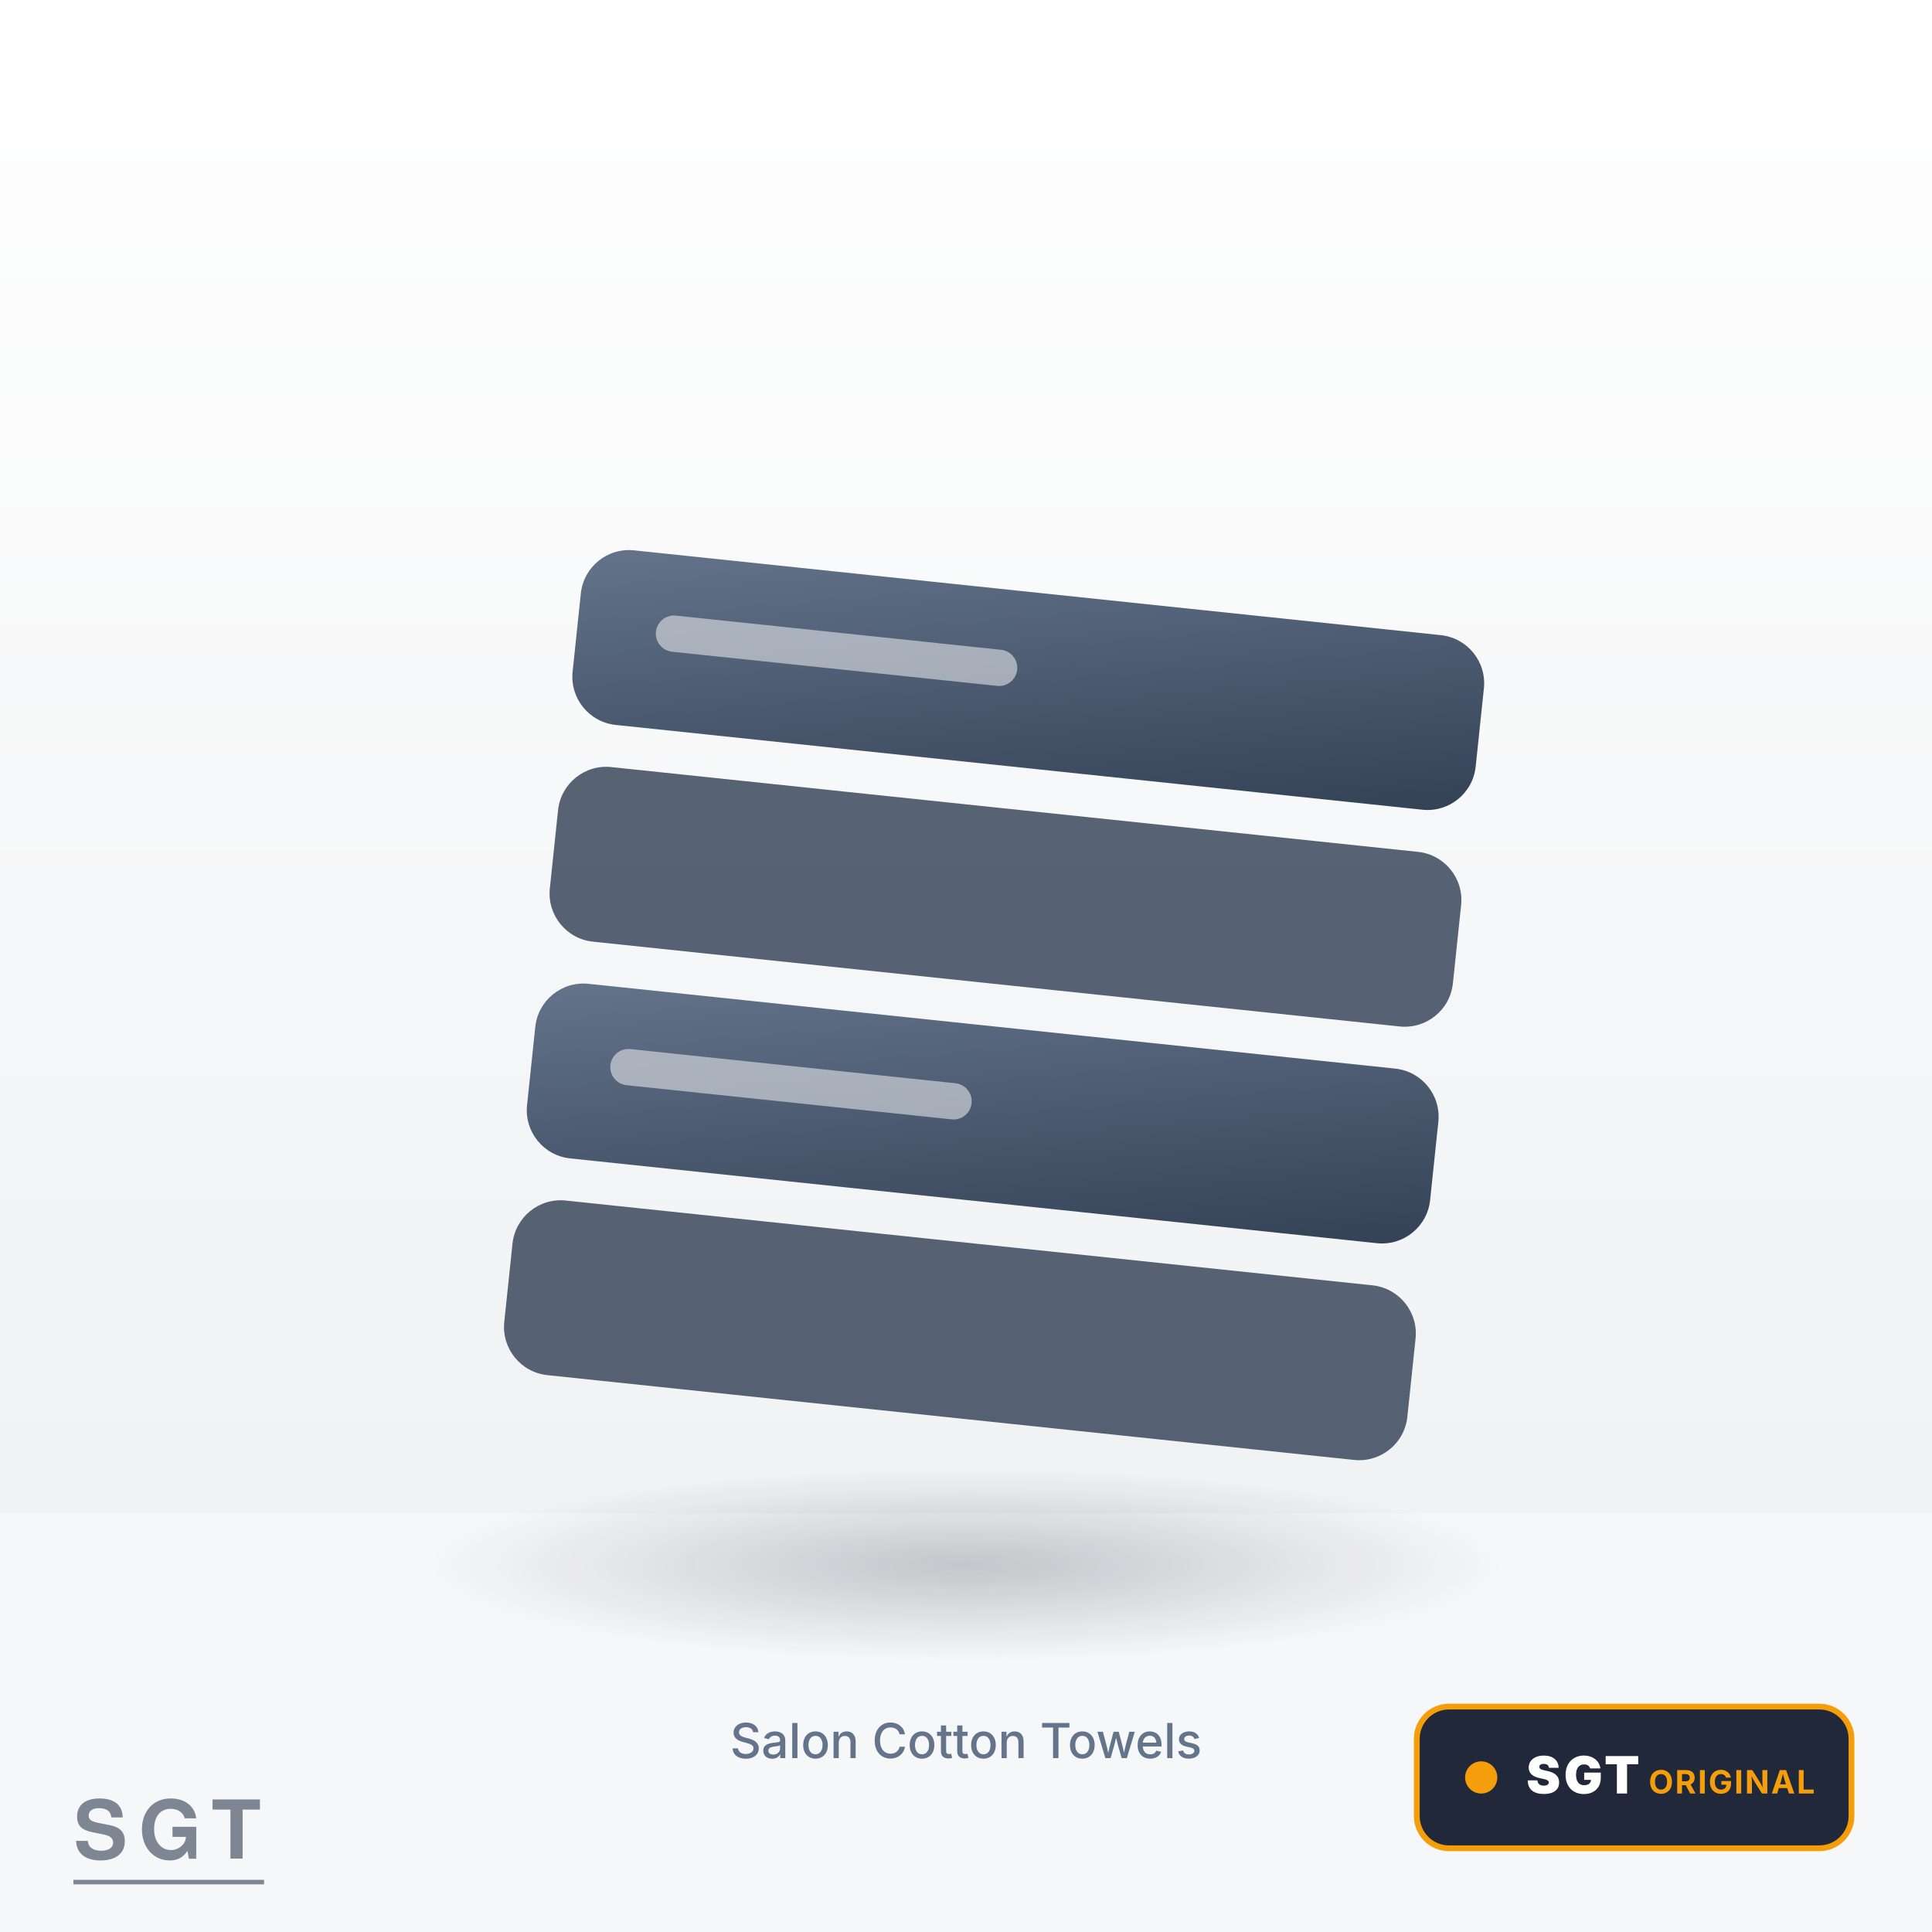
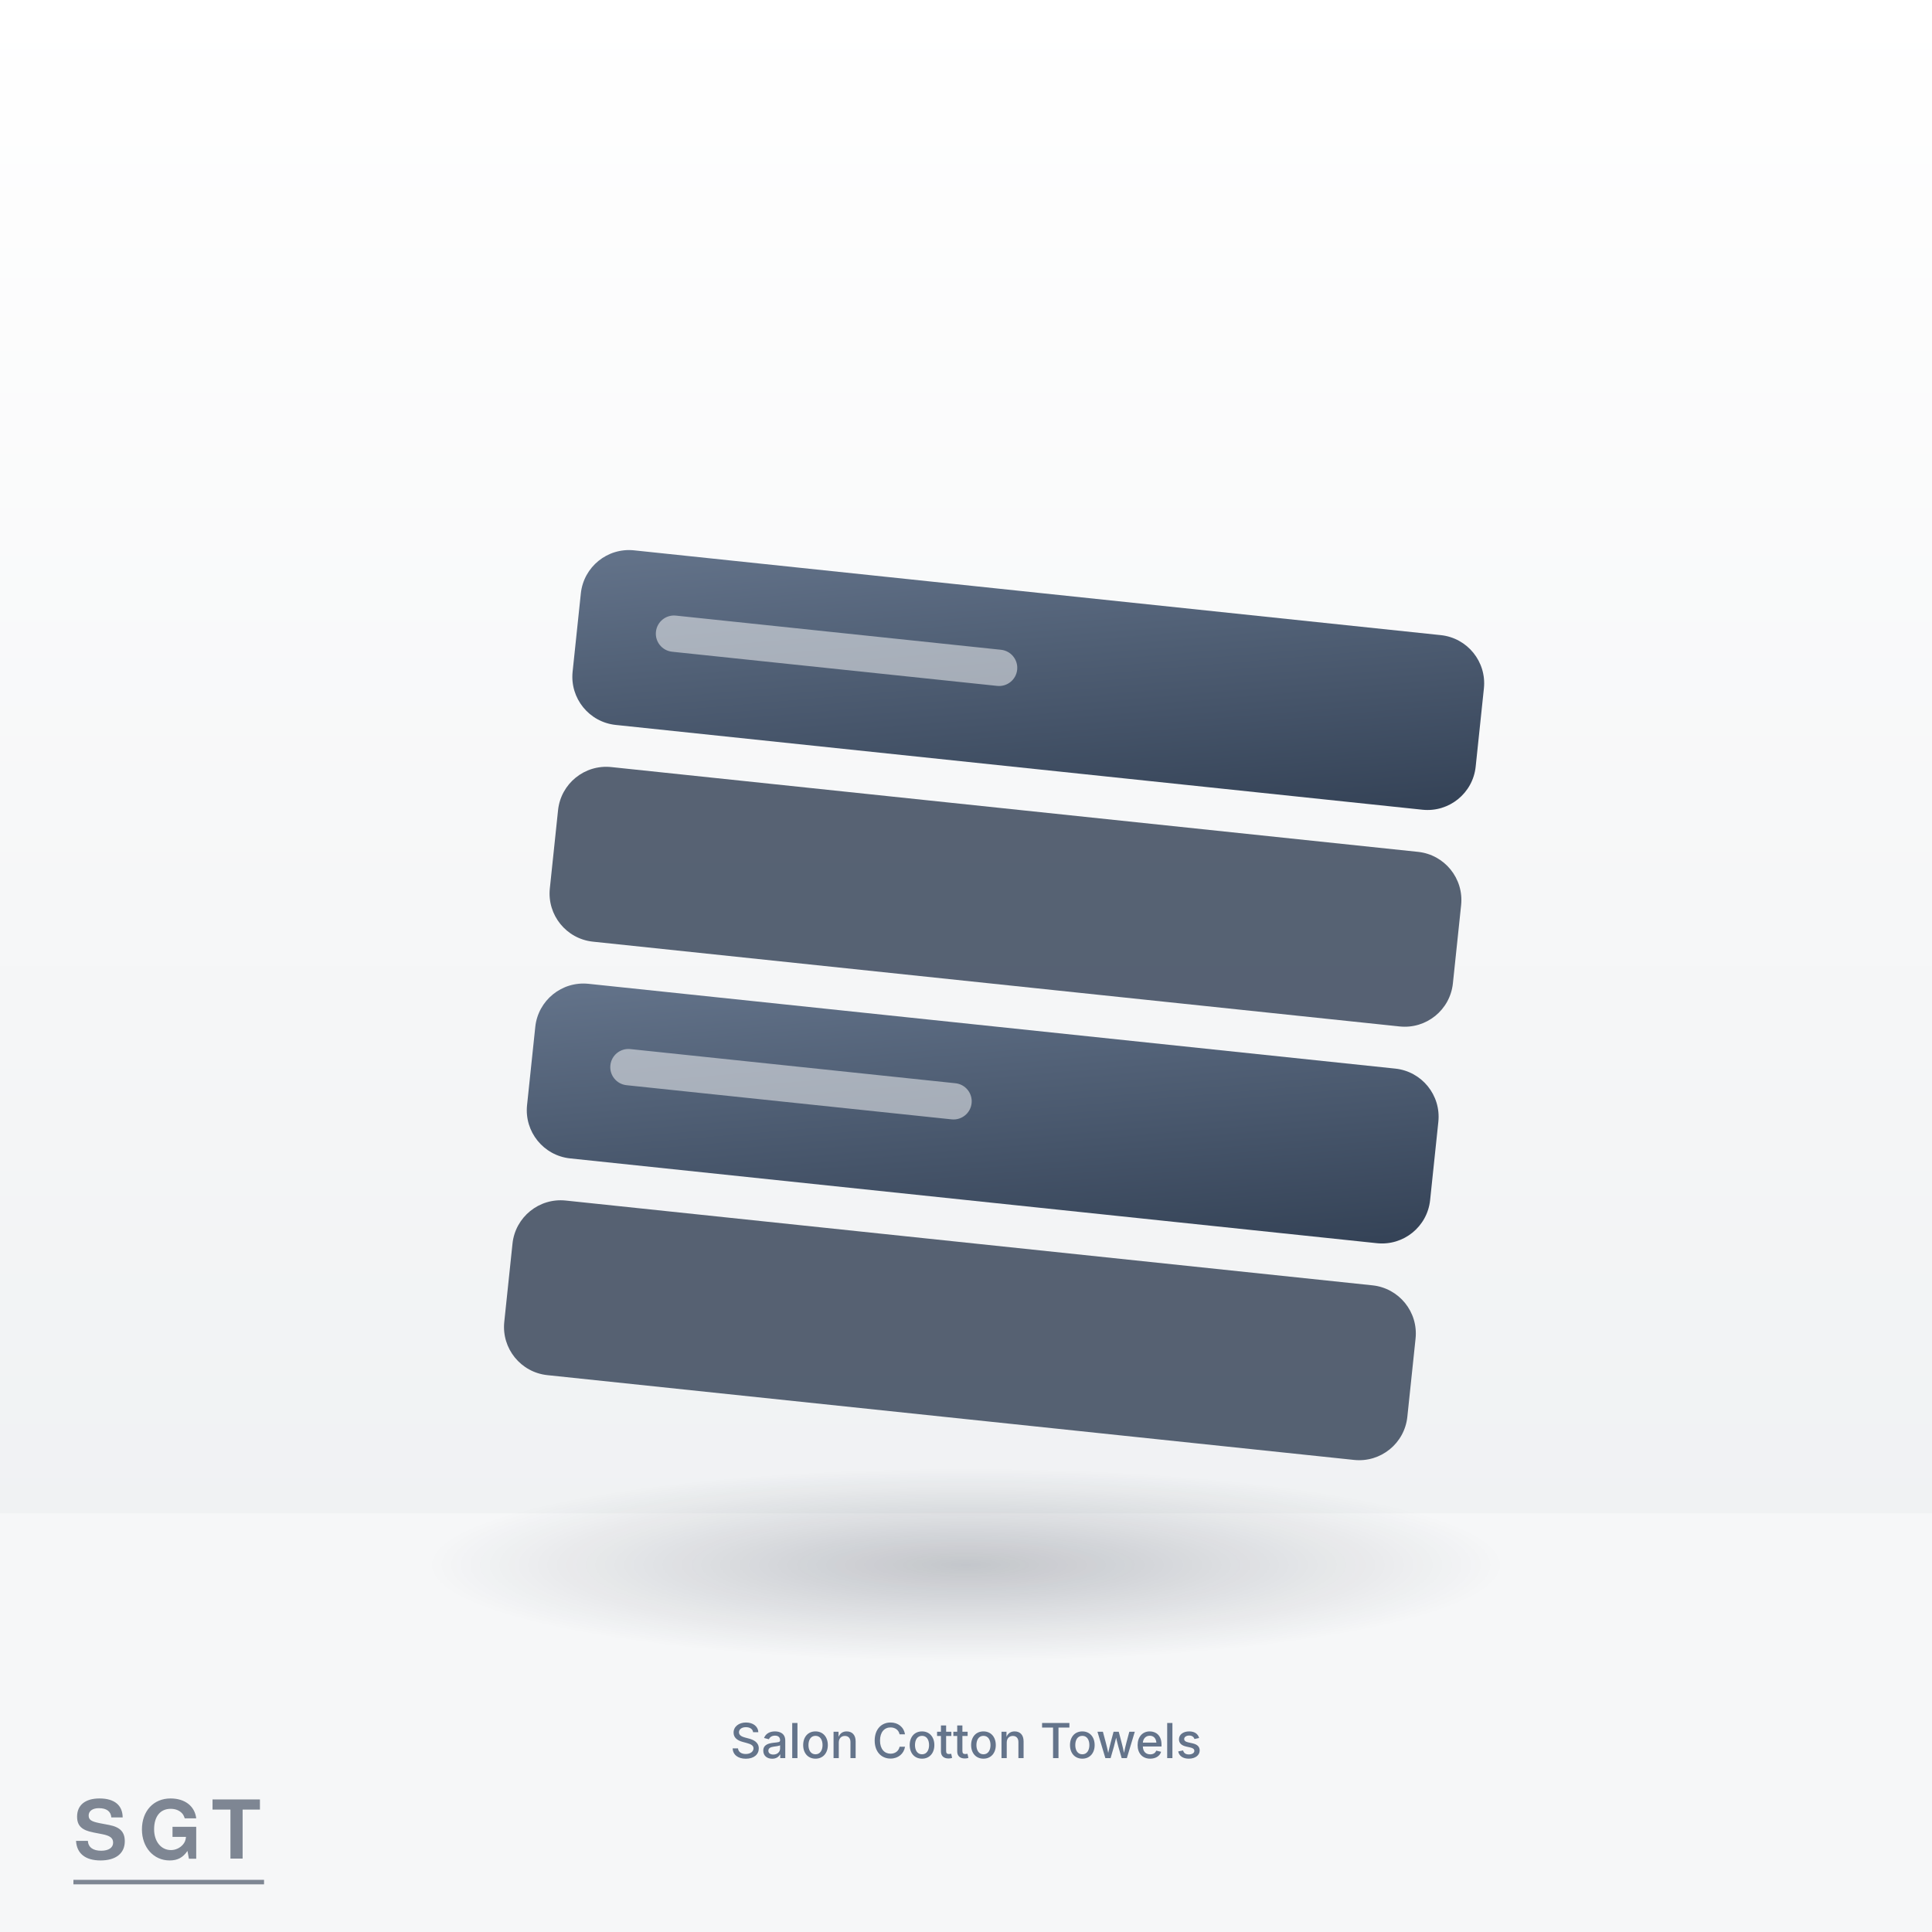
<svg xmlns="http://www.w3.org/2000/svg" viewBox="0 0 600 600" width="600" height="600" role="img" aria-label="Salon Cotton Towels — Beauty Consumables">
  <defs>
    <linearGradient id="bg" x1="0" y1="0" x2="0" y2="1">
      <stop offset="0%" stop-color="#ffffff" />
      <stop offset="100%" stop-color="#eceef0" />
    </linearGradient>
    <linearGradient id="body" x1="0" y1="0" x2="1" y2="1">
      <stop offset="0%" stop-color="#64748b" />
      <stop offset="100%" stop-color="#334155" />
    </linearGradient>
    <linearGradient id="stroke" x1="0" y1="0" x2="1" y2="1">
      <stop offset="0%" stop-color="#64748b" />
      <stop offset="100%" stop-color="#334155" />
    </linearGradient>
    <radialGradient id="shadow" cx="50%" cy="50%">
      <stop offset="0%" stop-color="#0f172a" stop-opacity="0.22" />
      <stop offset="100%" stop-color="#0f172a" stop-opacity="0" />
    </radialGradient>
  </defs>
  <rect width="600" height="600" fill="url(#bg)" />
  <rect y="470" width="600" height="130" fill="#f6f7f8" />
  <ellipse cx="300" cy="486" rx="168" ry="30" fill="url(#shadow)" />
  <g transform="translate(310 300) rotate(6) scale(0.94) translate(-300 -300)">
    <rect x="150" y="176" width="300" height="58" rx="16" fill="url(#body)" />
    <rect x="150" y="248" width="300" height="58" rx="16" fill="#334155" opacity="0.82" />
    <rect x="150" y="320" width="300" height="58" rx="16" fill="url(#body)" />
    <rect x="150" y="392" width="300" height="58" rx="16" fill="#334155" opacity="0.82" />
    <rect x="176" y="196" width="120" height="12" rx="6" fill="#ffffff" opacity="0.5" />
    <rect x="176" y="340" width="120" height="12" rx="6" fill="#ffffff" opacity="0.5" />
  </g>
  <text x="300" y="546" font-family="ui-sans-serif,system-ui,-apple-system,sans-serif" font-size="15" font-weight="500" fill="#64748b" text-anchor="middle">Salon Cotton Towels</text>
  <g id="sgt-mark" opacity="0.62">
    <text x="22.8" y="577.2" fill="#334155" font-family="Helvetica Neue, Helvetica, Arial, sans-serif" font-size="25.2" font-weight="600" letter-spacing="3.53">SGT</text>
    <rect x="22.8" y="583.8" width="59.2" height="1.4" fill="#334155" />
  </g>
-   <g id="sgt-brand-tag" transform="translate(440, 530)">
-     <rect x="0" y="0" width="135" height="44" rx="10" fill="#0f172a" fill-opacity="0.92" stroke="#f59e0b" stroke-width="1.8" />
-     <circle cx="20" cy="22" r="5" fill="#f59e0b" />
-     <text x="34" y="27" font-family="system-ui, -apple-system, sans-serif" font-weight="900" font-size="16" fill="#ffffff" letter-spacing="1">SGT</text>
-     <text x="72" y="27" font-family="system-ui, -apple-system, sans-serif" font-weight="700" font-size="10" fill="#f59e0b" letter-spacing="0.5">ORIGINAL</text>
-   </g>
</svg>
